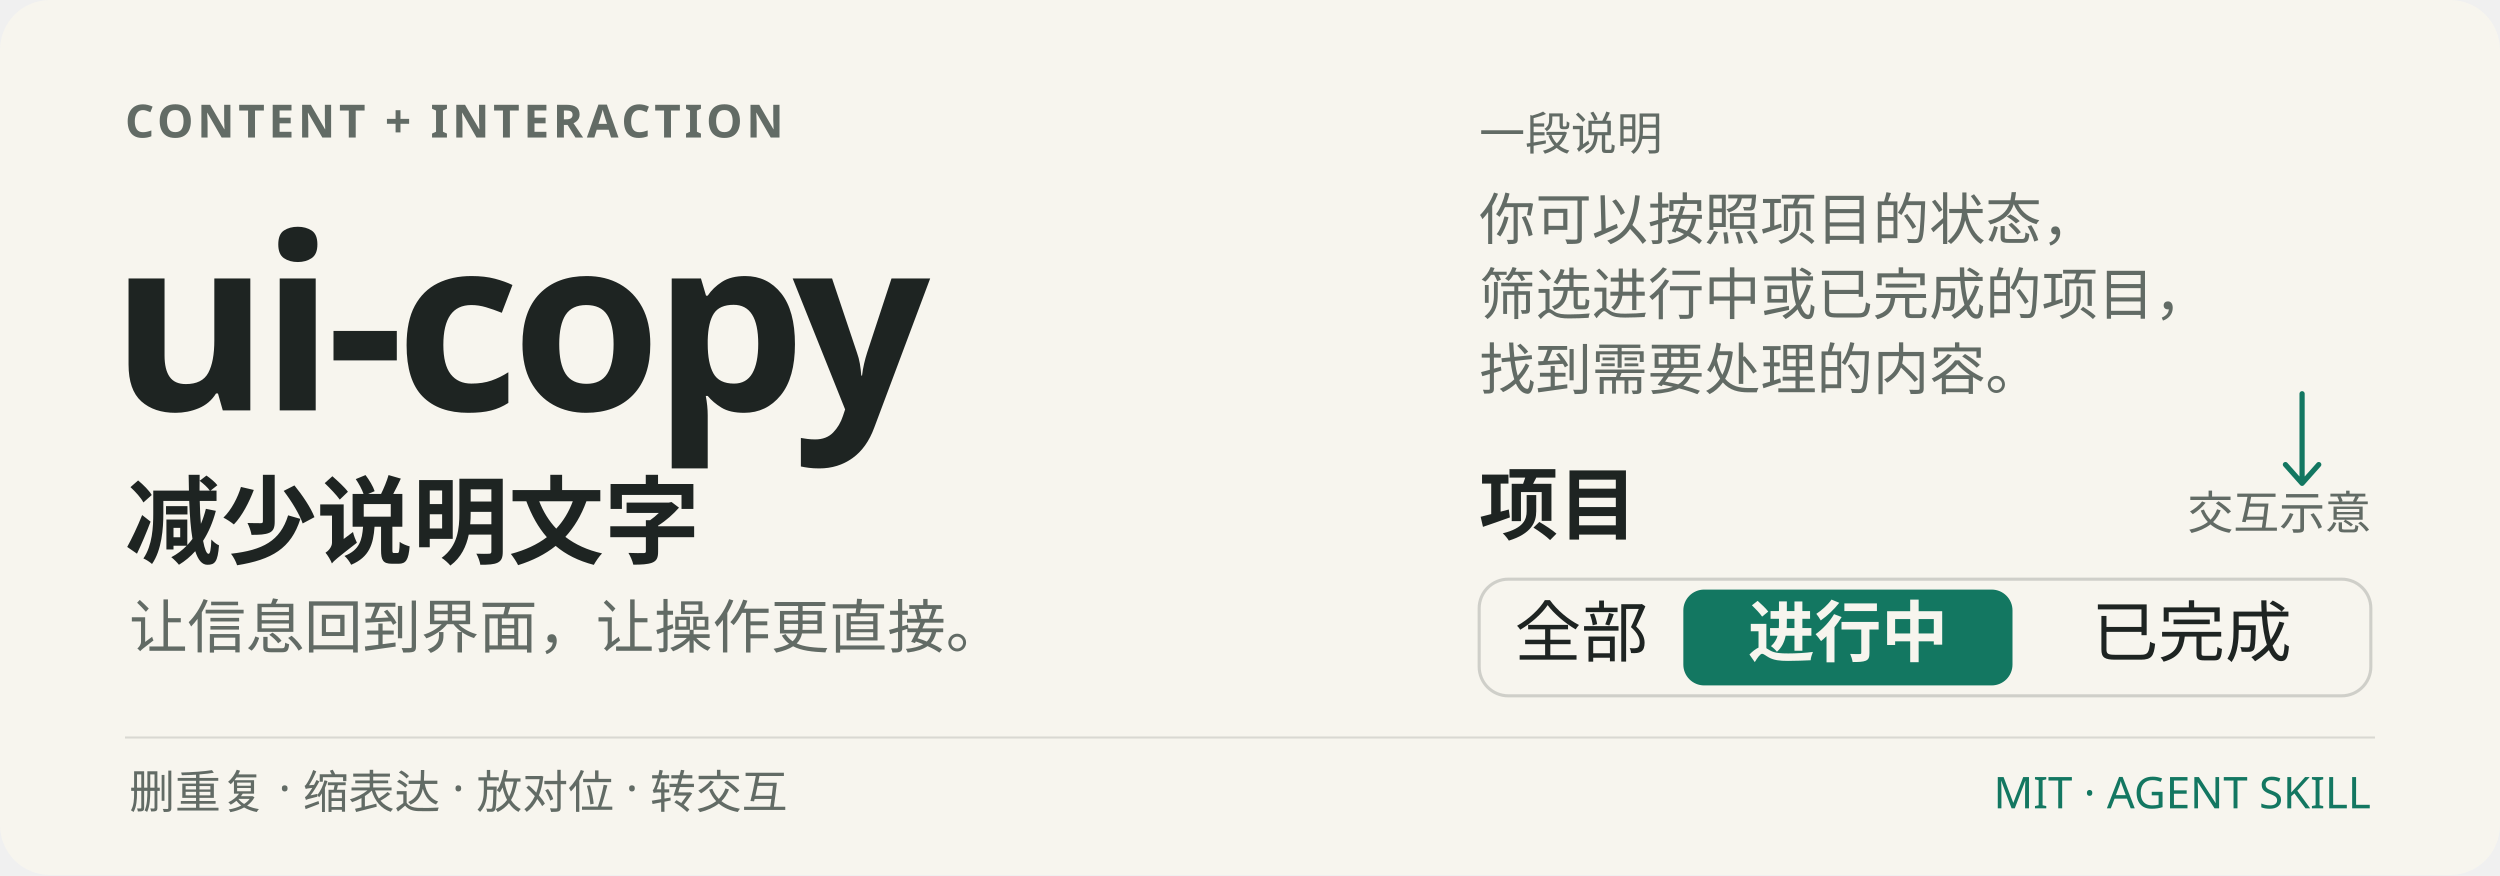
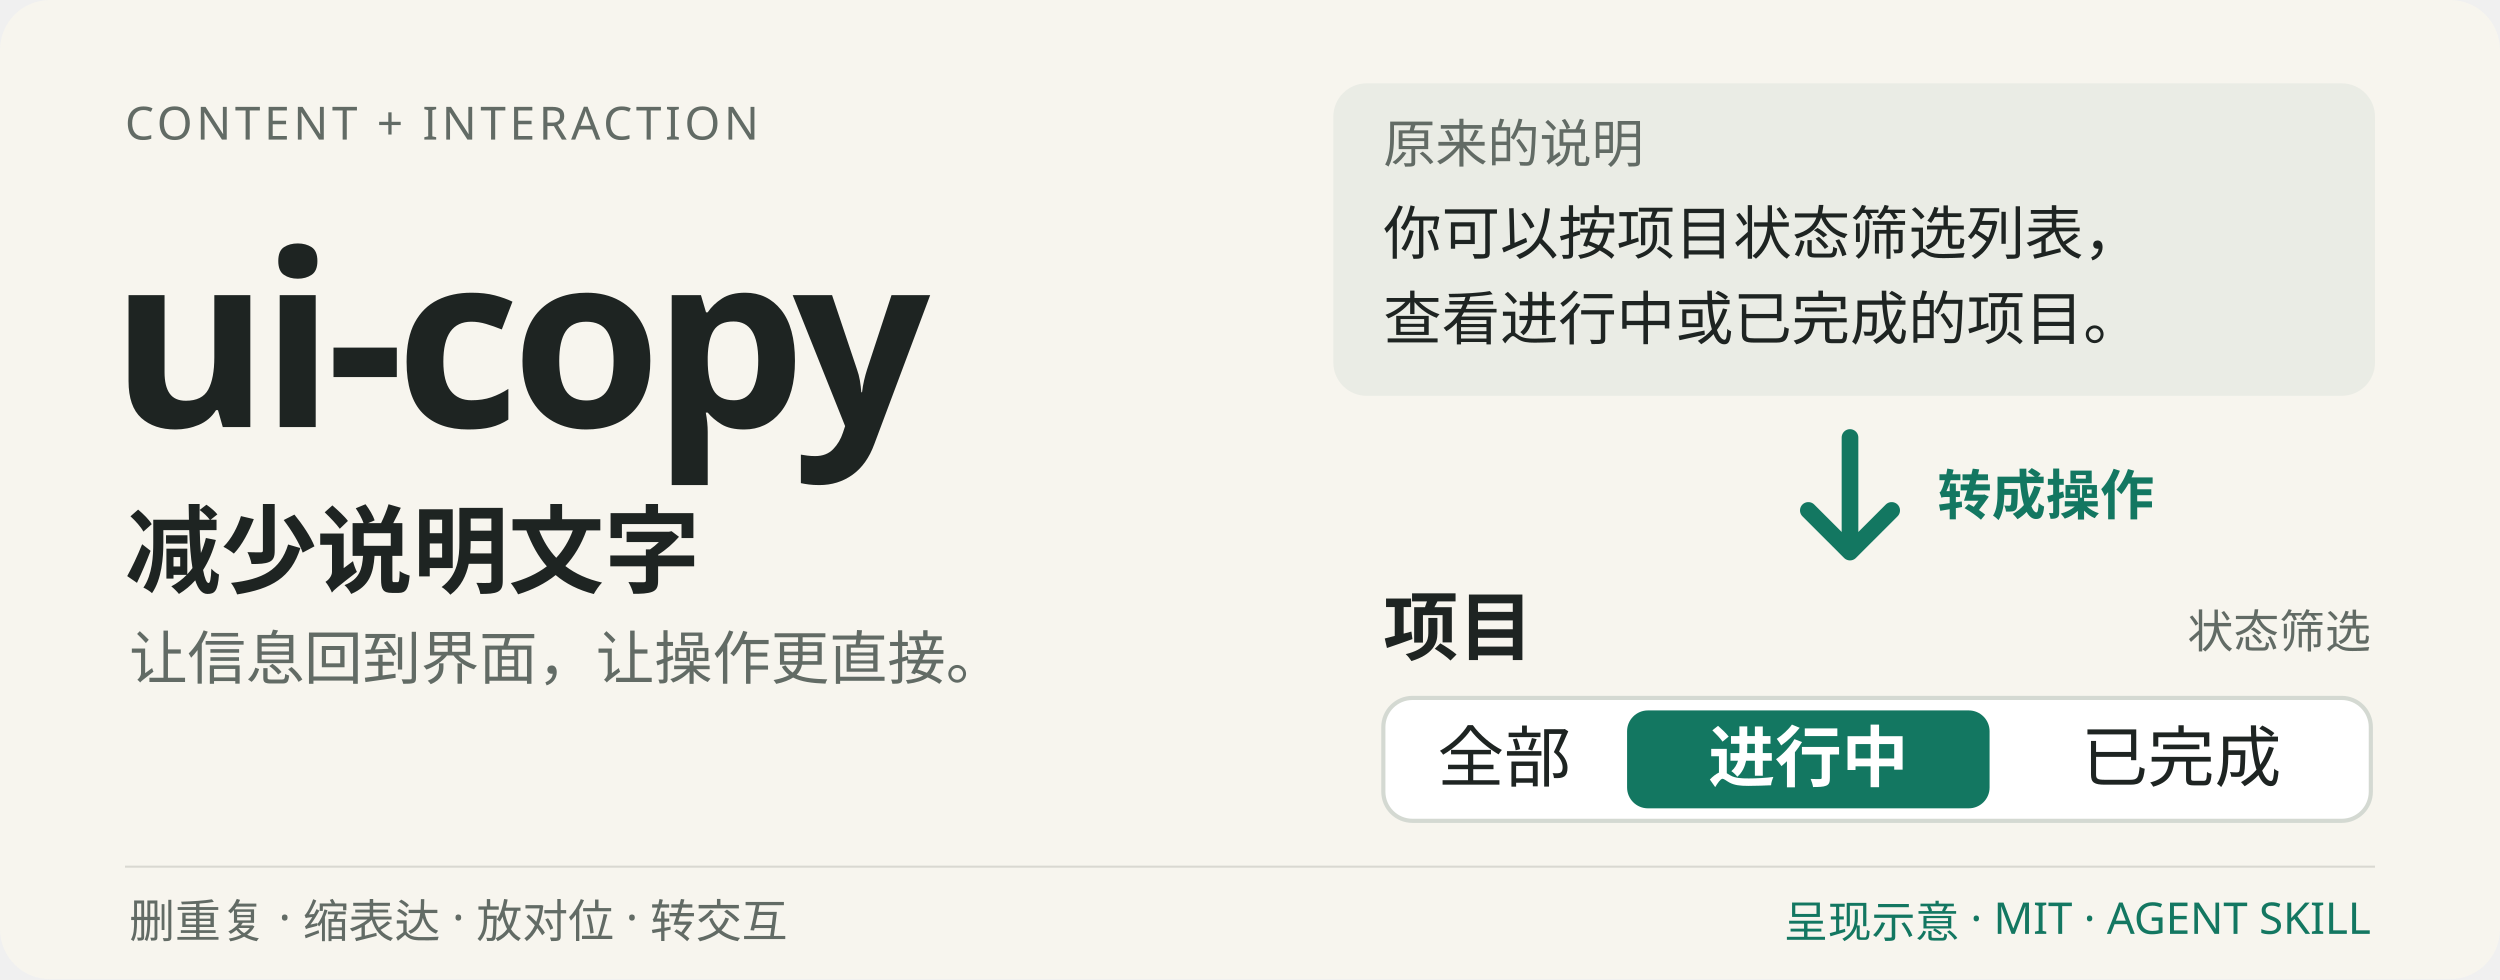
- <svg xmlns="http://www.w3.org/2000/svg" width="1200" height="420" viewBox="0 0 1200 420" role="img" aria-labelledby="title desc">
-   <rect width="1200" height="420" rx="24" fill="#F7F5EE" />
-   <g id="identity" font-family="'Segoe UI', 'Microsoft YaHei', 'PingFang SC', sans-serif">
-     <text x="60" y="66" font-size="22" font-weight="600" letter-spacing="1.8" fill="#626B65">CONTENT + INTERACTION</text>
-     <text x="53" y="197" font-size="116" font-weight="650" letter-spacing="-4" fill="#1E2422">ui-copy</text>
-     <text x="60" y="267" font-size="46" font-weight="600" fill="#1E2422">减少说明文字</text>
-     <text x="62" y="311" font-size="28" fill="#626B65">让信息回到界面，让操作更直接。</text>
-   </g>
-   <g id="paragraph-to-controls" font-family="'Segoe UI', 'Microsoft YaHei', 'PingFang SC', sans-serif">
-     <text x="710" y="72" font-size="22" fill="#626B65">一段说明</text>
-     <text x="710" y="115" font-size="27" fill="#626B65">你可以按照项目的状态，</text>
-     <text x="710" y="151" font-size="27" fill="#626B65">筛选进行中或已完成的项目，</text>
-     <text x="710" y="187" font-size="27" fill="#626B65">找到需要处理的内容。</text>
-     <path d="M1105 189v43m-8-9 8 9 8-9" fill="none" stroke="#137761" stroke-width="2.5" stroke-linecap="round" stroke-linejoin="round" />
-     <text x="710" y="256" font-size="38" font-weight="600" fill="#1E2422">项目</text>
-     <text x="1138" y="254" text-anchor="end" font-size="22" fill="#626B65">交互示意</text>
-     <rect x="710" y="278" width="428" height="56" rx="14" fill="none" stroke="#1E2422" stroke-width="1.5" opacity="0.18" />
-     <rect x="808" y="283" width="158" height="46" rx="10" fill="#137761" />
-     <text x="759" y="315" text-anchor="middle" font-size="32" fill="#1E2422">全部</text>
-     <text x="887" y="315" text-anchor="middle" font-size="32" font-weight="600" fill="#F7F5EE">进行中</text>
-     <text x="1052" y="315" text-anchor="middle" font-size="32" fill="#1E2422">已完成</text>
-   </g>
-   <g id="scope" font-family="'Segoe UI', 'Microsoft YaHei', 'PingFang SC', sans-serif">
-     <path d="M60 354h1080" stroke="#1E2422" stroke-width="1" opacity="0.14" />
-     <text x="62" y="388" font-size="22" fill="#626B65">删重复 · 缩表达 · 放对位 · 转交互</text>
-     <text x="1138" y="388" text-anchor="end" font-size="21" fill="#137761">MIT · AGENT SKILL</text>
+ <svg xmlns="http://www.w3.org/2000/svg" width="1200" height="470" viewBox="0 0 1200 470" role="img" aria-labelledby="title desc">
+   <rect width="1200" height="470" rx="24" fill="#F7F5EE" />
+   <g font-family="'Segoe UI','Microsoft YaHei','PingFang SC',sans-serif">
+     <g id="title-block" fill="#1E2422">
+       <text x="60" y="67" font-size="22" letter-spacing="1.8" fill="#626B65">CONTENT + INTERACTION</text>
+       <text x="53" y="205" font-size="116" font-weight="650" letter-spacing="-4">ui-copy</text>
+       <text x="60" y="281" font-size="46" font-weight="600">减少说明文字</text>
+       <text x="62" y="326" font-size="28" fill="#626B65">让信息回到界面，让操作更直接。</text>
+     </g>
+     <g id="explanation-before">
+       <rect x="640" y="40" width="500" height="150" rx="16" fill="#EAECE5" />
+       <text x="664" y="78" font-size="25" fill="#626B65">原来的说明</text>
+       <text x="664" y="122" font-size="28" fill="#1E2422">你可以按项目状态筛选列表，</text>
+       <text x="664" y="163" font-size="28" fill="#1E2422">查看进行中或已完成的项目。</text>
+     </g>
+     <g id="conversion" fill="none" stroke="#137761" stroke-width="8" stroke-linecap="round" stroke-linejoin="round">
+       <path d="M888 210v55m-20-20 20 20 20-20" />
+     </g>
+     <text x="930" y="247" font-size="26" font-weight="600" fill="#137761">转成操作</text>
+     <g id="controls-after">
+       <text x="664" y="314" font-size="36" font-weight="600" fill="#1E2422">项目</text>
+       <text x="1138" y="311" text-anchor="end" font-size="22" fill="#626B65">状态筛选</text>
+       <rect x="664" y="335" width="474" height="59" rx="14" fill="#FFFFFF" stroke="#D4D9D2" stroke-width="2" />
+       <rect x="781" y="341" width="174" height="47" rx="10" fill="#137761" />
+       <text x="722" y="375" text-anchor="middle" font-size="32" fill="#1E2422">全部</text>
+       <text x="868" y="375" text-anchor="middle" font-size="32" font-weight="600" fill="#FFFFFF">进行中</text>
+       <text x="1047" y="375" text-anchor="middle" font-size="32" fill="#1E2422">已完成</text>
+     </g>
+     <g id="metadata">
+       <path d="M60 416h1080" stroke="#1E2422" stroke-opacity=".14" />
+       <text x="62" y="450" font-size="22" fill="#626B65">删重复 · 缩表达 · 放对位 · 转交互</text>
+       <text x="1138" y="450" text-anchor="end" font-size="21" fill="#137761">呈现示意 · MIT · AGENT SKILL</text>
+     </g>
  </g>
</svg>
